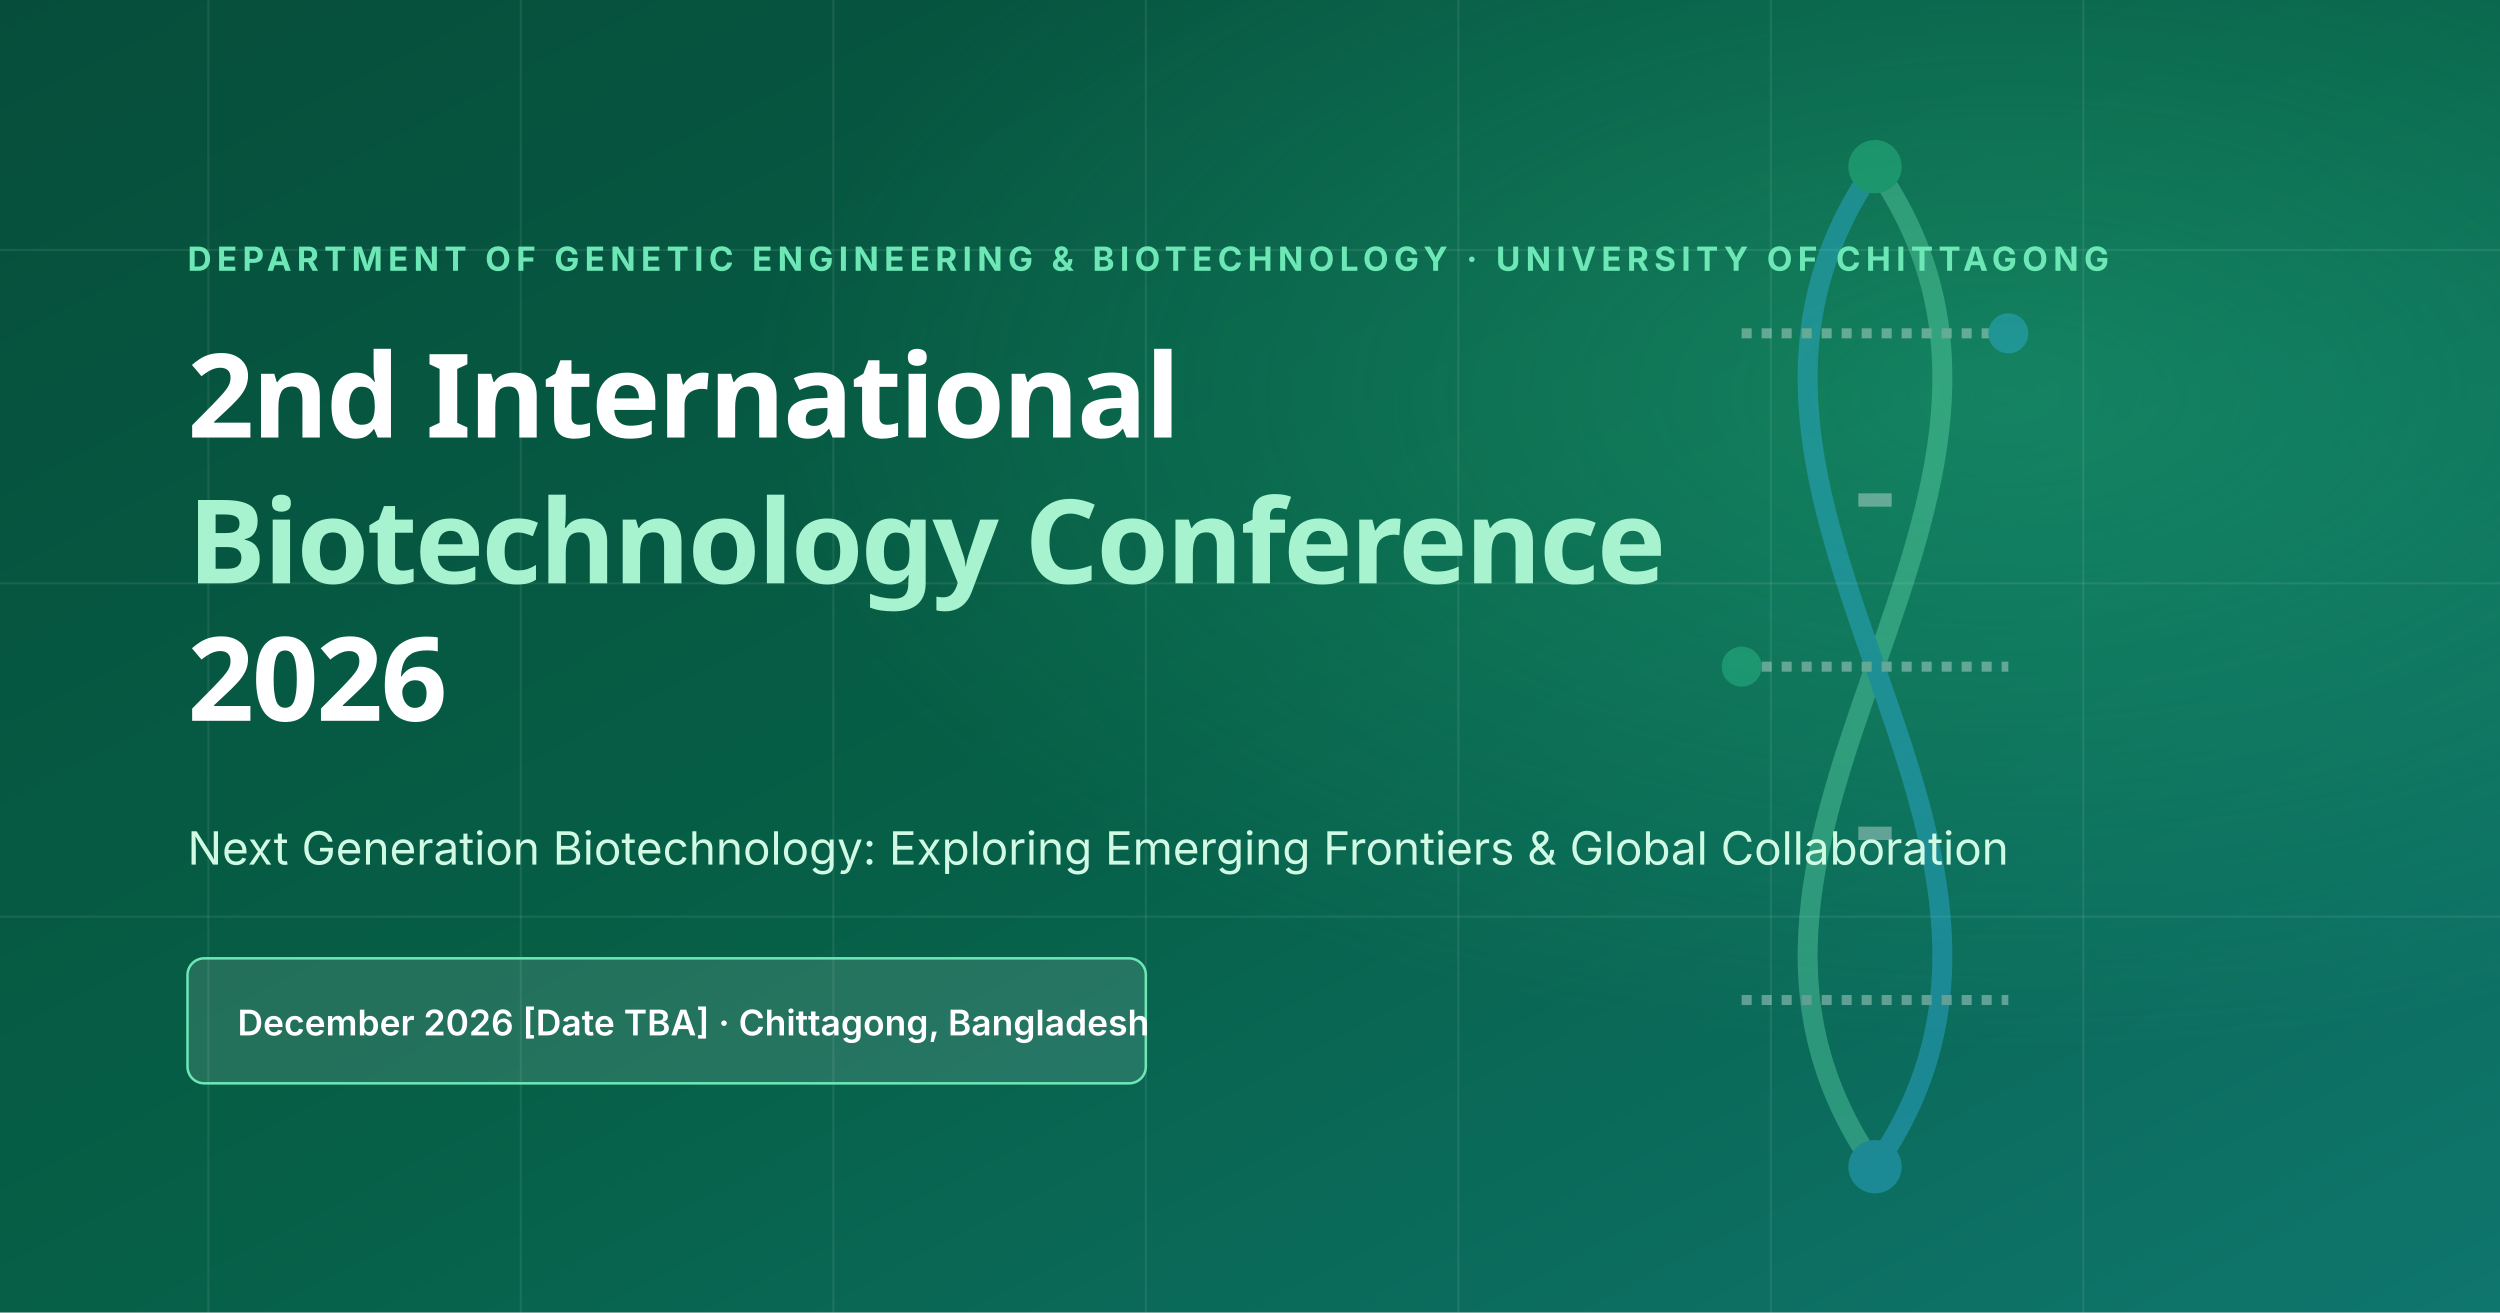
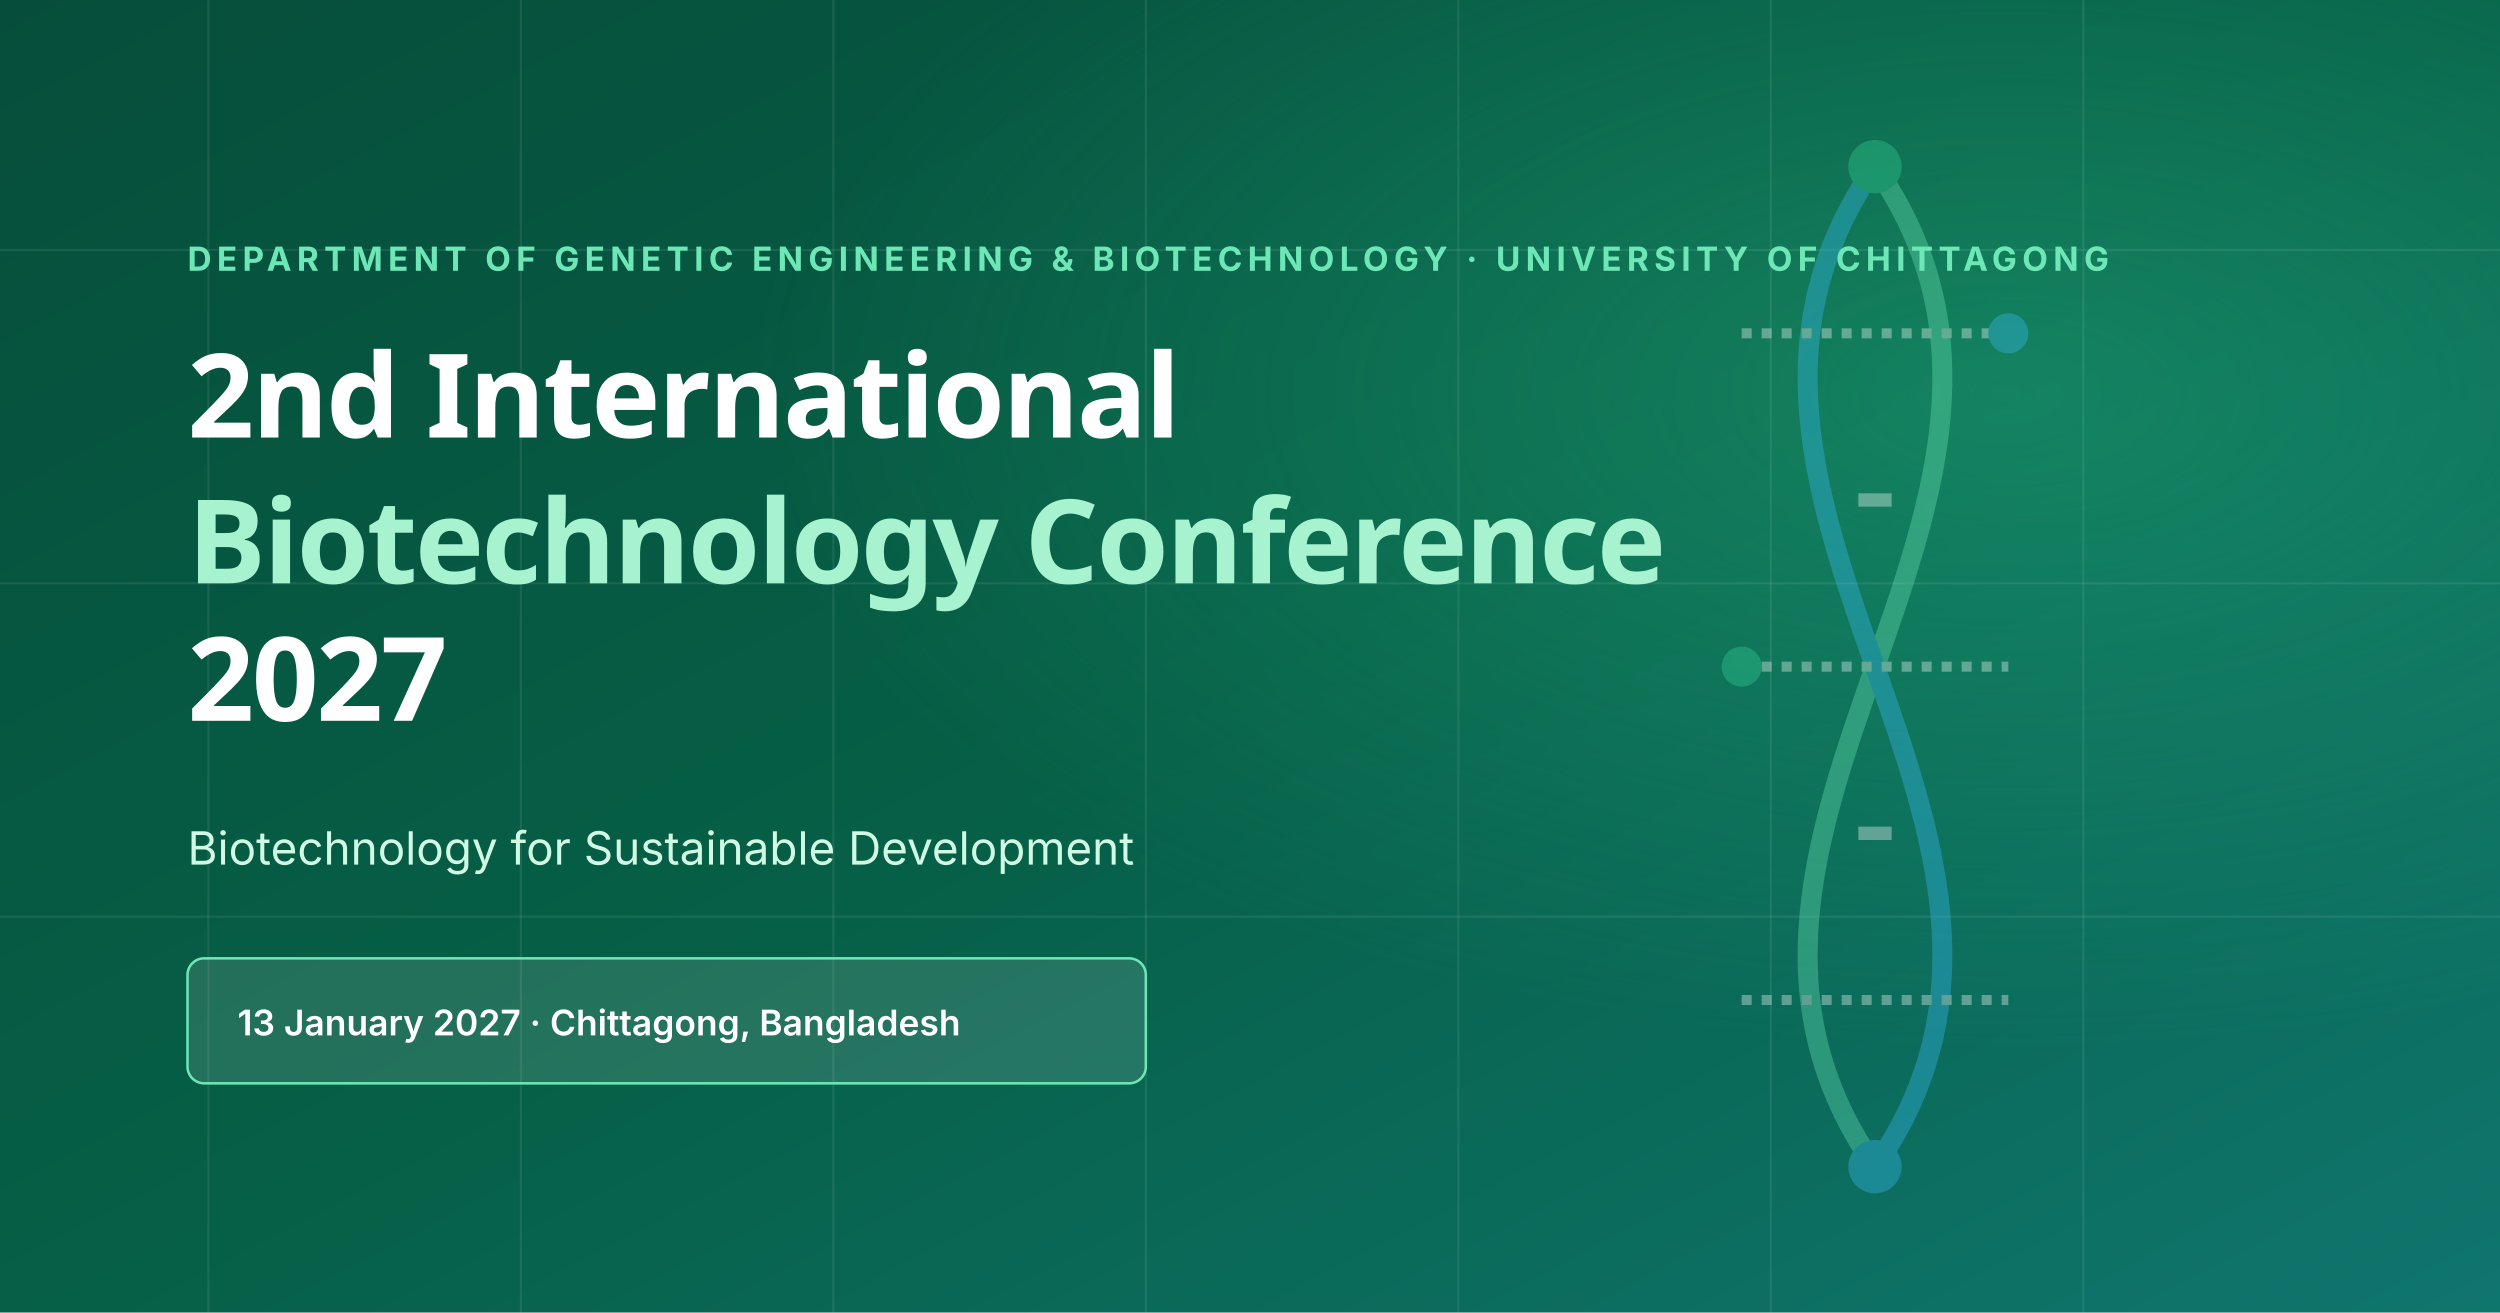
<svg xmlns="http://www.w3.org/2000/svg" viewBox="0 0 1200 630" fill="none">
  <defs>
    <linearGradient id="bg-grad" x1="0%" y1="0%" x2="100%" y2="100%">
      <stop offset="0%" stop-color="#064e3b" />
      <stop offset="50%" stop-color="#065f46" />
      <stop offset="100%" stop-color="#0f766e" />
    </linearGradient>
    <radialGradient id="glow" cx="80%" cy="30%" r="50%">
      <stop offset="0%" stop-color="#34d399" stop-opacity="0.3" />
      <stop offset="100%" stop-color="#34d399" stop-opacity="0" />
    </radialGradient>
  </defs>
  <rect width="1200" height="630" fill="url(#bg-grad)" />
  <rect width="1200" height="630" fill="url(#glow)" />
  <g stroke="#ffffff" stroke-opacity="0.08" stroke-width="1">
    <line x1="100" y1="0" x2="100" y2="630" />
    <line x1="250" y1="0" x2="250" y2="630" />
    <line x1="400" y1="0" x2="400" y2="630" />
    <line x1="550" y1="0" x2="550" y2="630" />
    <line x1="700" y1="0" x2="700" y2="630" />
    <line x1="850" y1="0" x2="850" y2="630" />
    <line x1="1000" y1="0" x2="1000" y2="630" />
    <line x1="0" y1="120" x2="1200" y2="120" />
    <line x1="0" y1="280" x2="1200" y2="280" />
    <line x1="0" y1="440" x2="1200" y2="440" />
  </g>
  <g transform="translate(820, 80) scale(1.6)" opacity="0.35">
    <path d="M50 0 C 120 100, -20 200, 50 300" stroke="#6ee7b7" stroke-width="6" fill="none" />
    <path d="M50 0 C -20 100, 120 200, 50 300" stroke="#38bdf8" stroke-width="6" fill="none" />
    <line x1="10" y1="50" x2="90" y2="50" stroke="#ffffff" stroke-width="3" stroke-dasharray="3 3" />
    <line x1="45" y1="100" x2="55" y2="100" stroke="#ffffff" stroke-width="4" />
    <line x1="10" y1="150" x2="90" y2="150" stroke="#ffffff" stroke-width="3" stroke-dasharray="3 3" />
    <line x1="45" y1="200" x2="55" y2="200" stroke="#ffffff" stroke-width="4" />
    <line x1="10" y1="250" x2="90" y2="250" stroke="#ffffff" stroke-width="3" stroke-dasharray="3 3" />
    <circle cx="50" cy="0" r="8" fill="#34d399" />
    <circle cx="90" cy="50" r="6" fill="#38bdf8" />
    <circle cx="10" cy="150" r="6" fill="#34d399" />
    <circle cx="50" cy="300" r="8" fill="#38bdf8" />
  </g>
  <g transform="translate(90, 100)">
    <text x="0" y="30" font-family="Inter, sans-serif" font-weight="700" font-size="16" fill="#6ee7b7" letter-spacing="0.16em">DEPARTMENT OF GENETIC ENGINEERING &amp; BIOTECHNOLOGY · UNIVERSITY OF CHITTAGONG</text>
    <text x="0" y="110" font-family="'Plus Jakarta Sans', sans-serif" font-weight="800" font-size="56" fill="#ffffff" letter-spacing="-0.02em">2nd International</text>
    <text x="0" y="180" font-family="'Plus Jakarta Sans', sans-serif" font-weight="800" font-size="56" fill="#a7f3d0" letter-spacing="-0.02em">Biotechnology Conference</text>
-     <text x="0" y="246" font-family="'Plus Jakarta Sans', sans-serif" font-weight="800" font-size="56" fill="#ffffff" letter-spacing="-0.02em">2026</text>
-     <text x="0" y="315" font-family="Inter, sans-serif" font-weight="400" font-size="22" fill="#d1fae5" width="700">Next Generation Biotechnology: Exploring Emerging Frontiers &amp; Global Collaboration</text>
+     <text x="0" y="246" font-family="'Plus Jakarta Sans', sans-serif" font-weight="800" font-size="56" fill="#ffffff" letter-spacing="-0.02em">2027</text>
+     <text x="0" y="315" font-family="Inter, sans-serif" font-weight="400" font-size="22" fill="#d1fae5" width="700">Biotechnology for Sustainable Development</text>
    <g transform="translate(0, 360)">
      <rect width="460" height="60" rx="8" fill="#ffffff" fill-opacity="0.12" stroke="#6ee7b7" stroke-width="1.2" />
-       <text x="24" y="37" font-family="Inter, sans-serif" font-weight="600" font-size="17" fill="#ffffff">December 2026 [Date TBA] · Chittagong, Bangladesh</text>
+       <text x="24" y="37" font-family="Inter, sans-serif" font-weight="600" font-size="17" fill="#ffffff">13 January 2027 · Chittagong, Bangladesh</text>
    </g>
  </g>
</svg>
